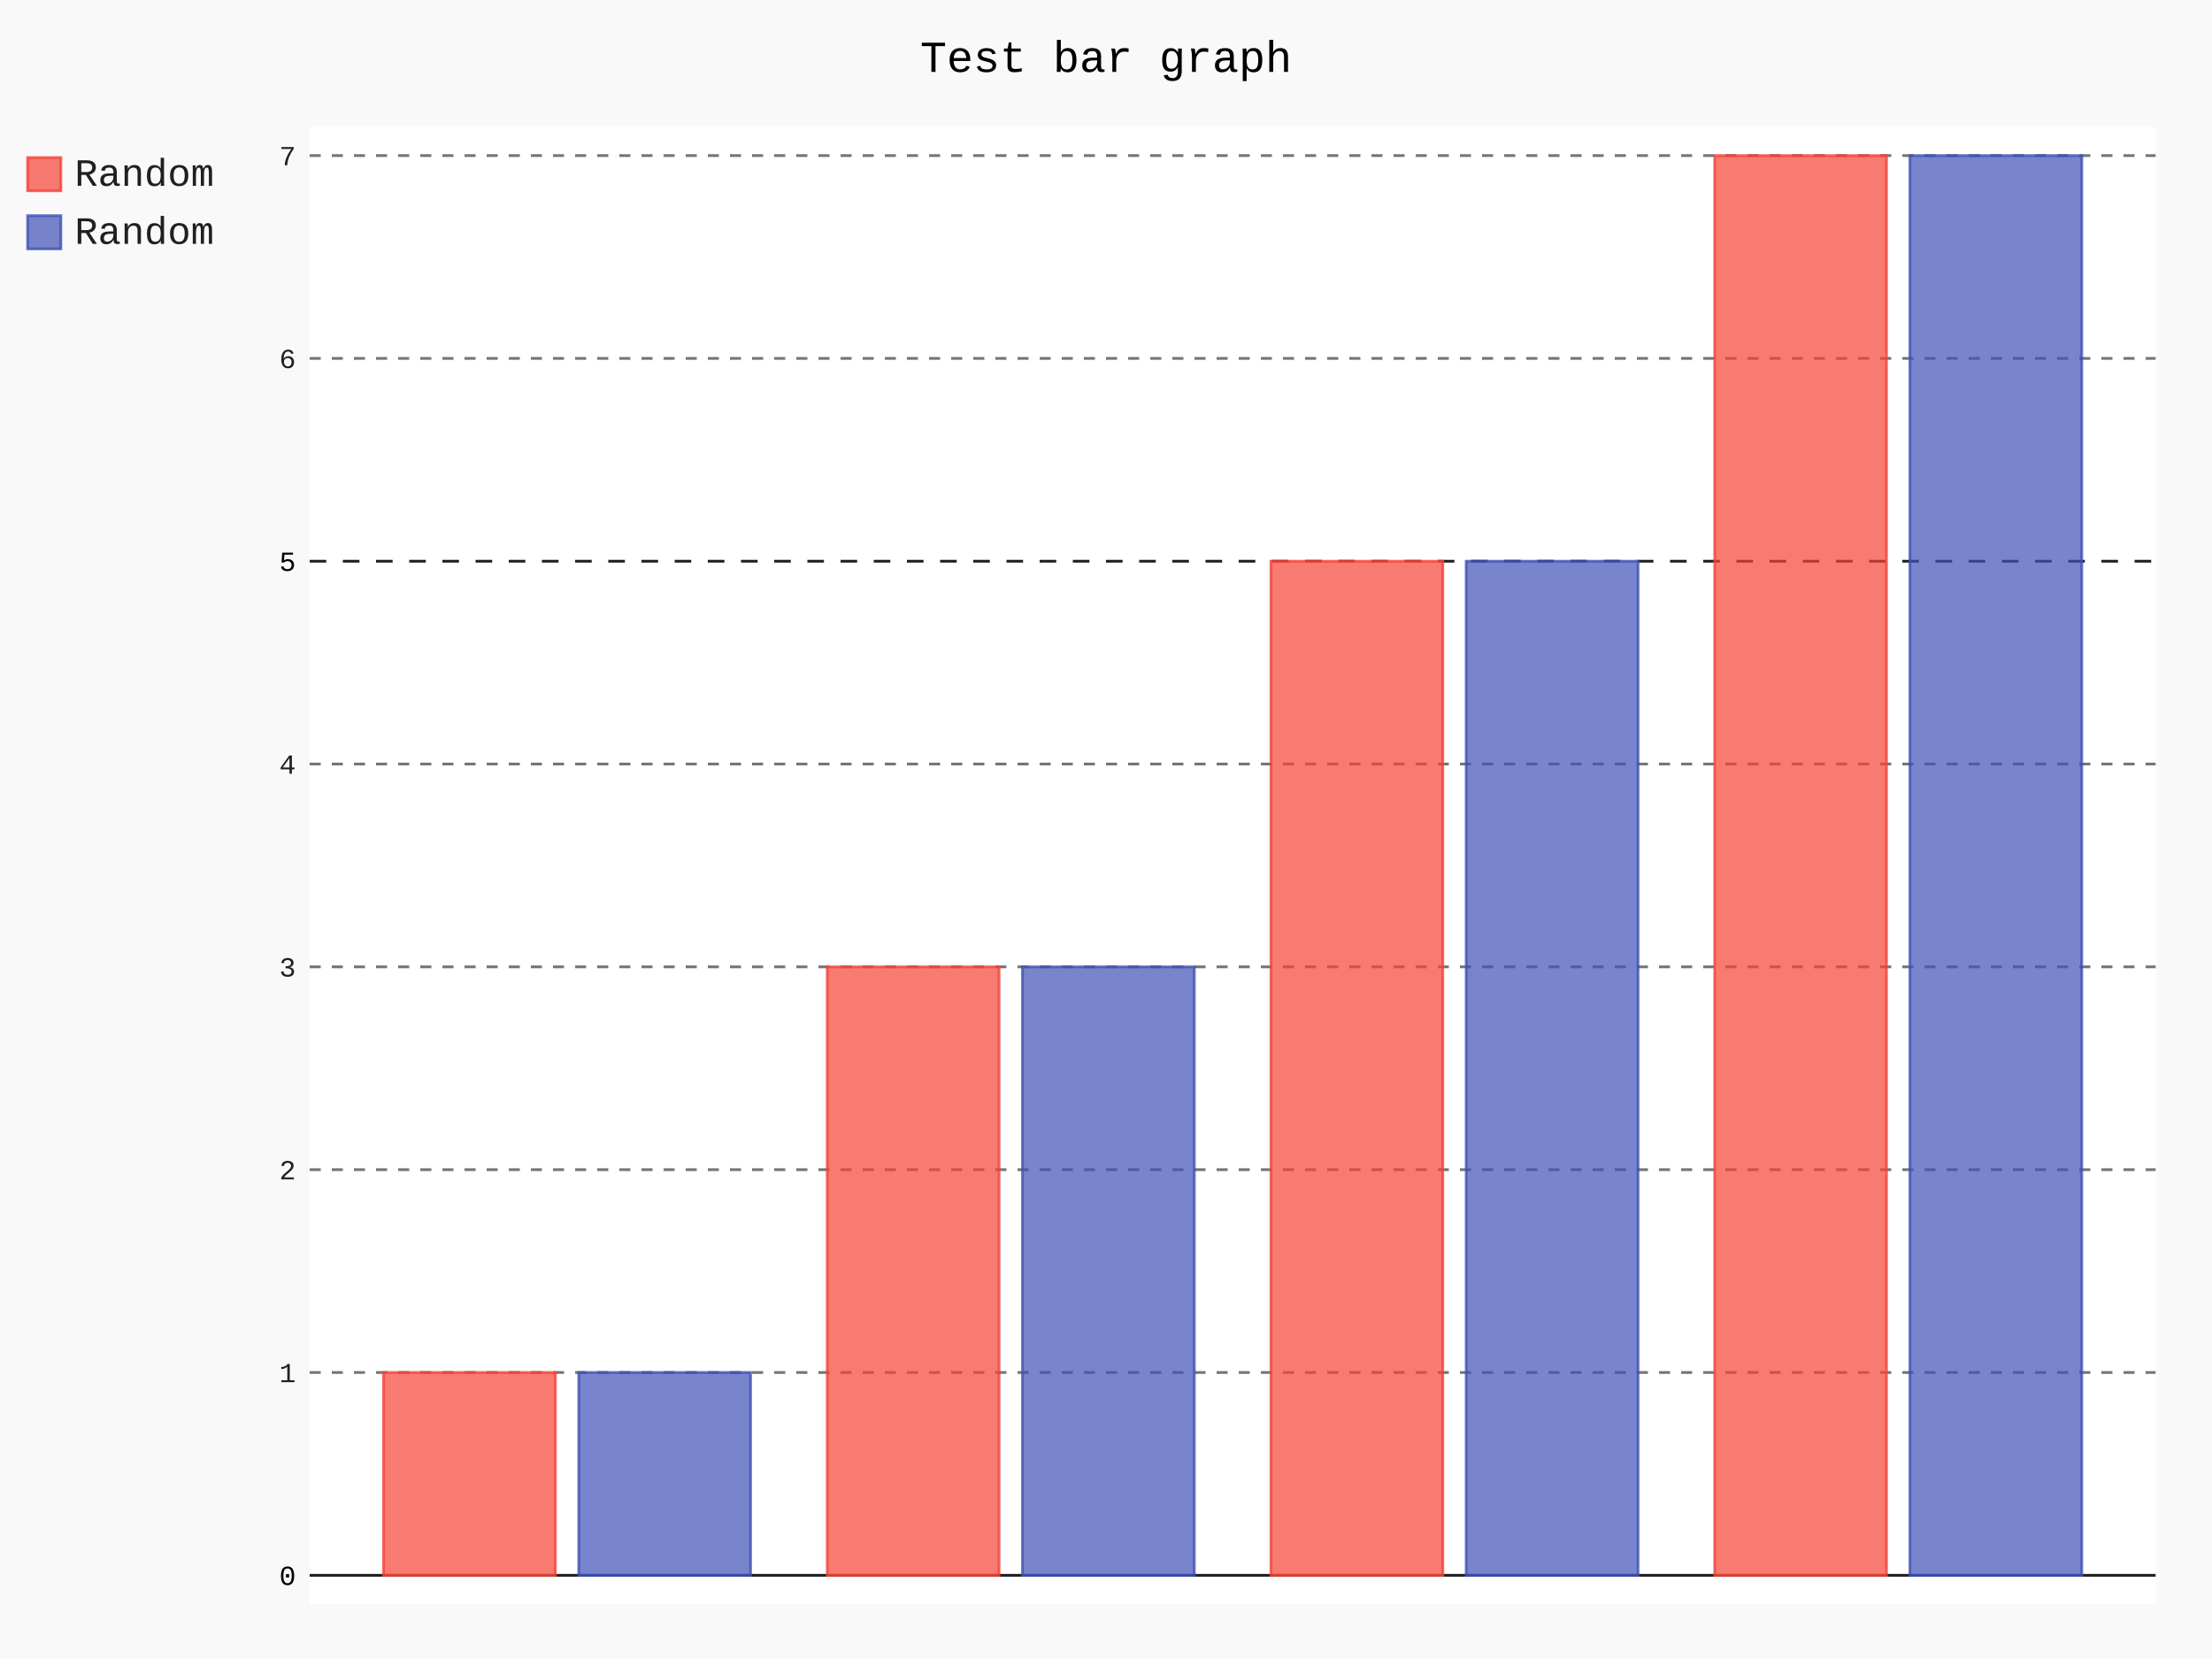
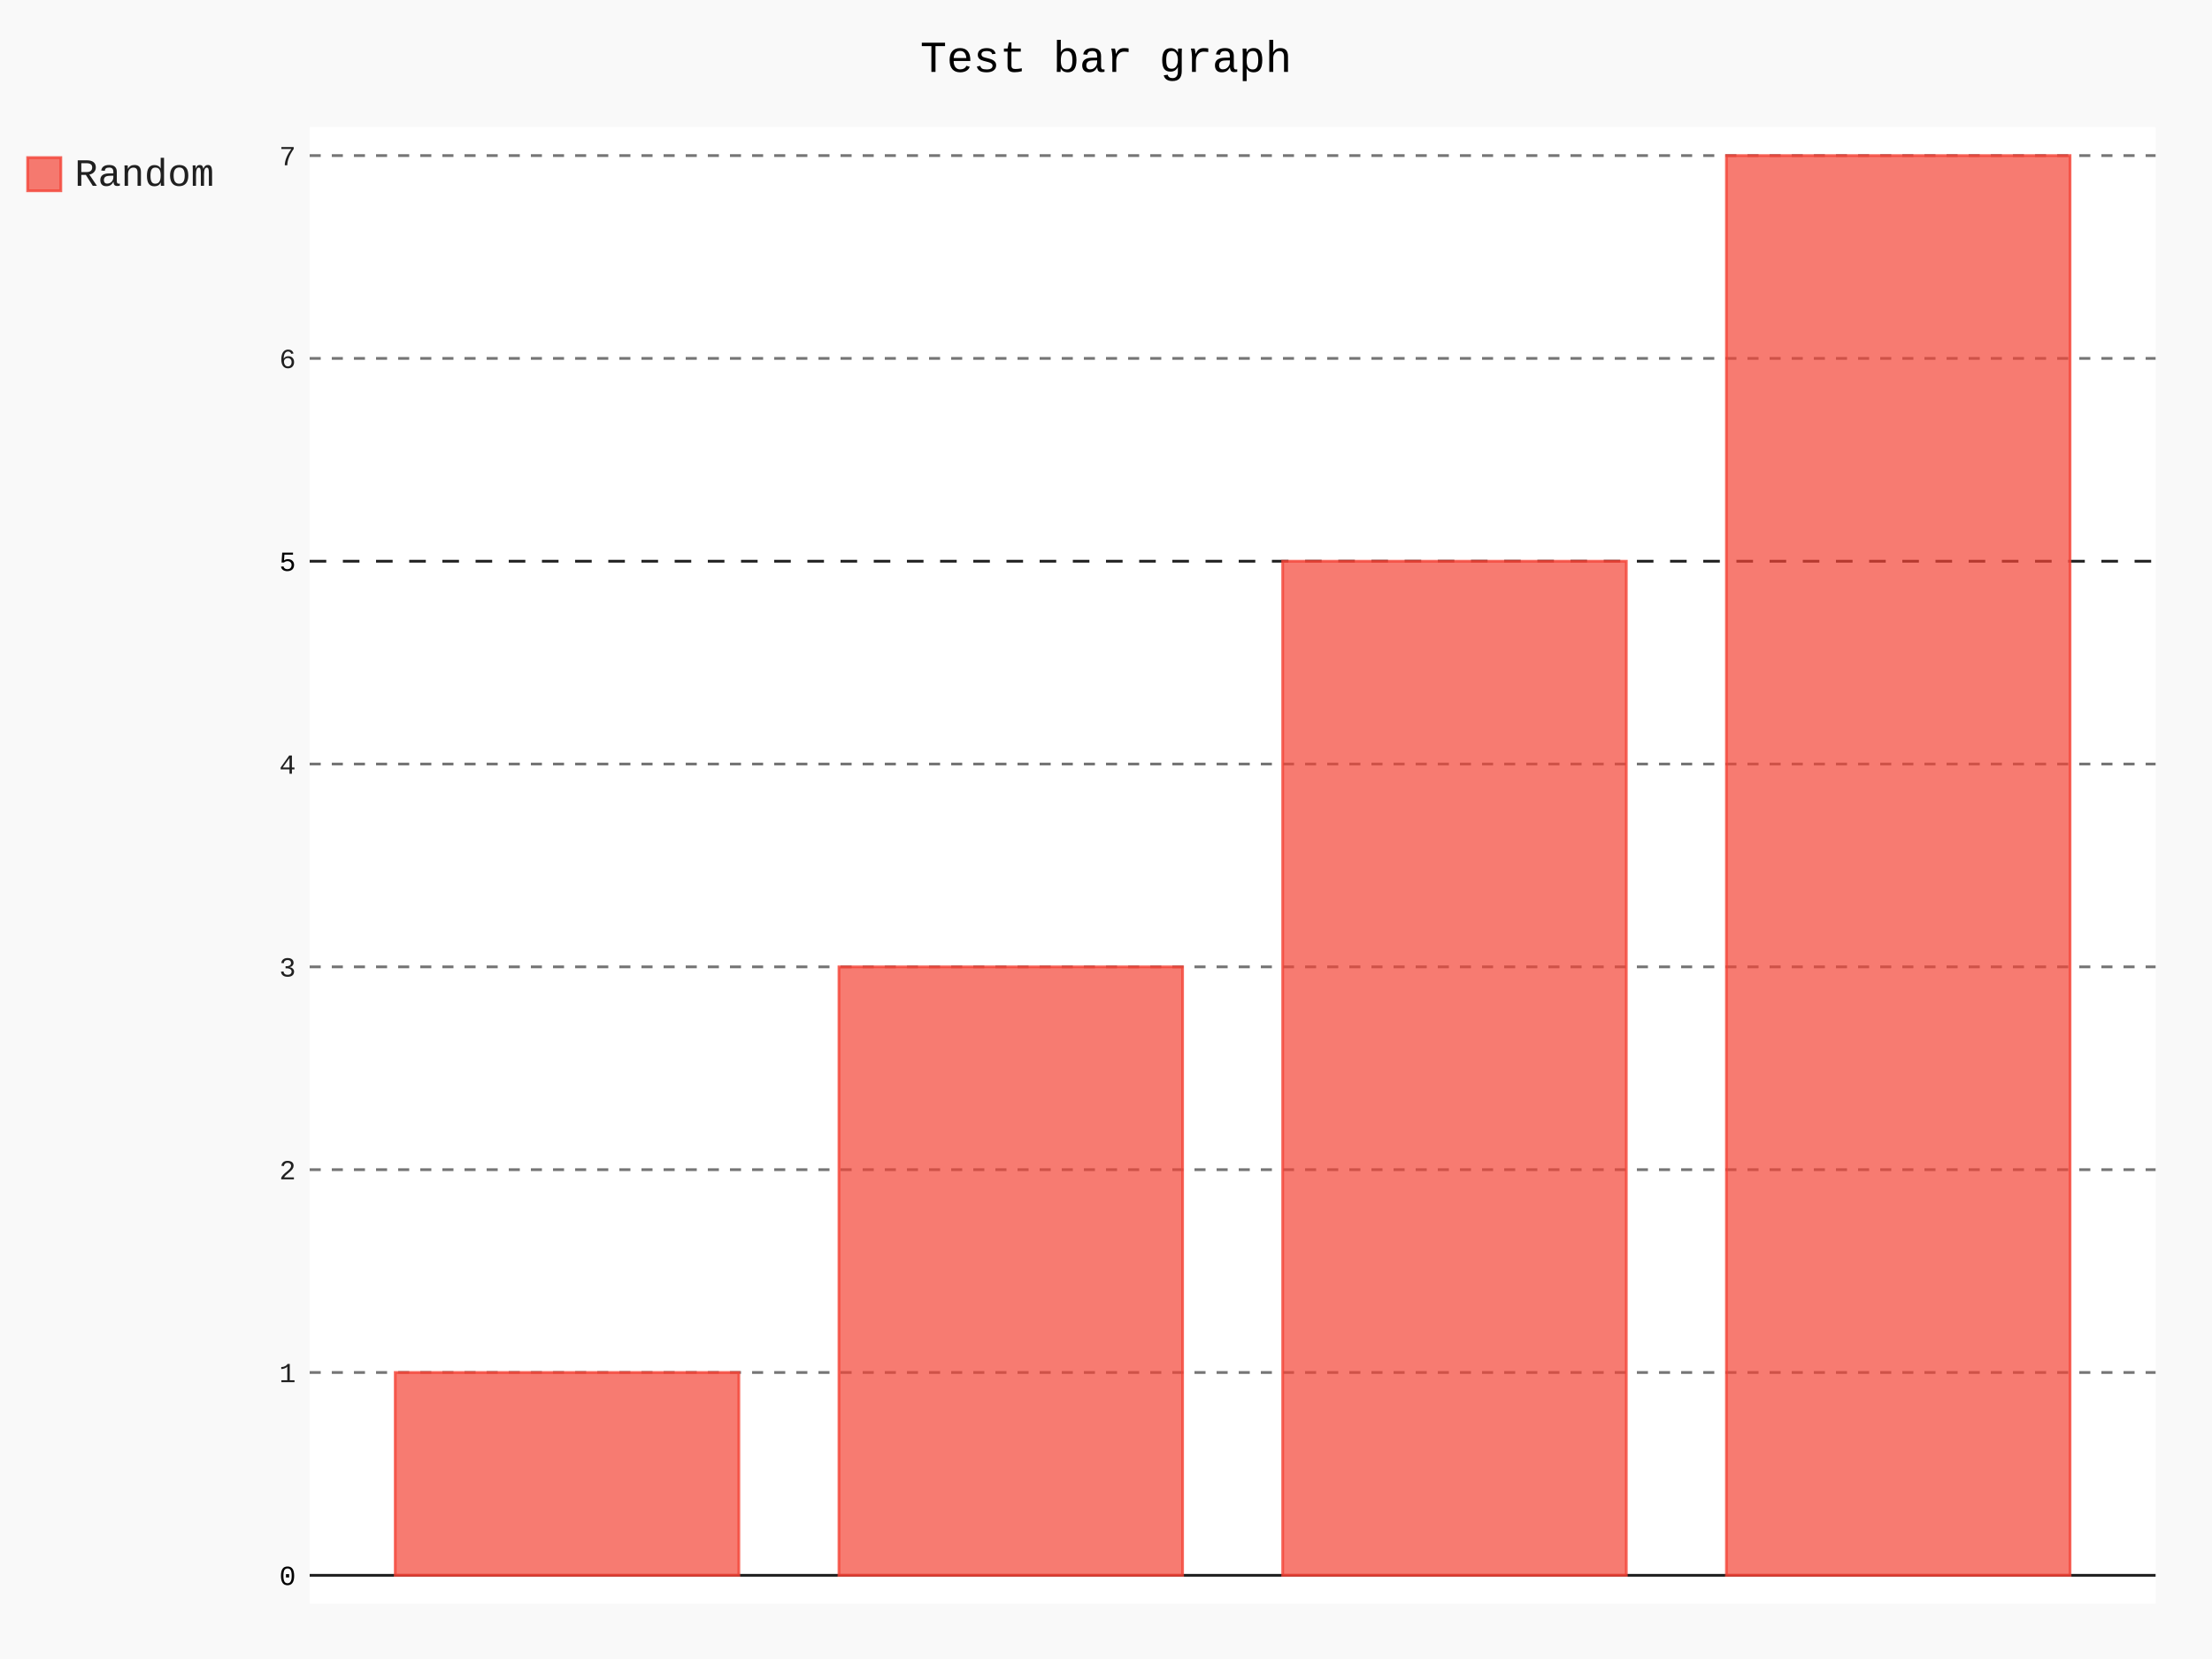
- <svg xmlns="http://www.w3.org/2000/svg" class="pygal-chart" id="chart-30ae20da-0434-4481-a507-2449f73b283a" viewBox="0 0 800 600">
+ <svg xmlns="http://www.w3.org/2000/svg" class="pygal-chart" id="chart-934a868a-8ff4-4609-b350-69d5379ca895" viewBox="0 0 800 600">
  <defs>
-     <style type="text/css">#chart-30ae20da-0434-4481-a507-2449f73b283a{-webkit-user-select:none;-webkit-font-smoothing:antialiased;font-family:Consolas,"Liberation Mono",Menlo,Courier,monospace}#chart-30ae20da-0434-4481-a507-2449f73b283a .title{font-family:Consolas,"Liberation Mono",Menlo,Courier,monospace;font-size:16px}#chart-30ae20da-0434-4481-a507-2449f73b283a .legends .legend text{font-family:Consolas,"Liberation Mono",Menlo,Courier,monospace;font-size:14px}#chart-30ae20da-0434-4481-a507-2449f73b283a .axis text{font-family:Consolas,"Liberation Mono",Menlo,Courier,monospace;font-size:10px}#chart-30ae20da-0434-4481-a507-2449f73b283a .axis text.major{font-family:Consolas,"Liberation Mono",Menlo,Courier,monospace;font-size:10px}#chart-30ae20da-0434-4481-a507-2449f73b283a .text-overlay text.value{font-family:Consolas,"Liberation Mono",Menlo,Courier,monospace;font-size:16px}#chart-30ae20da-0434-4481-a507-2449f73b283a .text-overlay text.label{font-family:Consolas,"Liberation Mono",Menlo,Courier,monospace;font-size:10px}#chart-30ae20da-0434-4481-a507-2449f73b283a .tooltip{font-family:Consolas,"Liberation Mono",Menlo,Courier,monospace;font-size:14px}#chart-30ae20da-0434-4481-a507-2449f73b283a text.no_data{font-family:Consolas,"Liberation Mono",Menlo,Courier,monospace;font-size:64px}
- #chart-30ae20da-0434-4481-a507-2449f73b283a{background-color:rgba(249,249,249,1)}#chart-30ae20da-0434-4481-a507-2449f73b283a path,#chart-30ae20da-0434-4481-a507-2449f73b283a line,#chart-30ae20da-0434-4481-a507-2449f73b283a rect,#chart-30ae20da-0434-4481-a507-2449f73b283a circle{-webkit-transition:150ms;-moz-transition:150ms;transition:150ms}#chart-30ae20da-0434-4481-a507-2449f73b283a .graph &gt; .background{fill:rgba(249,249,249,1)}#chart-30ae20da-0434-4481-a507-2449f73b283a .plot &gt; .background{fill:rgba(255,255,255,1)}#chart-30ae20da-0434-4481-a507-2449f73b283a .graph{fill:rgba(0,0,0,.87)}#chart-30ae20da-0434-4481-a507-2449f73b283a text.no_data{fill:rgba(0,0,0,1)}#chart-30ae20da-0434-4481-a507-2449f73b283a .title{fill:rgba(0,0,0,1)}#chart-30ae20da-0434-4481-a507-2449f73b283a .legends .legend text{fill:rgba(0,0,0,.87)}#chart-30ae20da-0434-4481-a507-2449f73b283a .legends .legend:hover text{fill:rgba(0,0,0,1)}#chart-30ae20da-0434-4481-a507-2449f73b283a .axis .line{stroke:rgba(0,0,0,1)}#chart-30ae20da-0434-4481-a507-2449f73b283a .axis .guide.line{stroke:rgba(0,0,0,.54)}#chart-30ae20da-0434-4481-a507-2449f73b283a .axis .major.line{stroke:rgba(0,0,0,.87)}#chart-30ae20da-0434-4481-a507-2449f73b283a .axis text.major{fill:rgba(0,0,0,1)}#chart-30ae20da-0434-4481-a507-2449f73b283a .axis.y .guides:hover .guide.line,#chart-30ae20da-0434-4481-a507-2449f73b283a .line-graph .axis.x .guides:hover .guide.line,#chart-30ae20da-0434-4481-a507-2449f73b283a .stackedline-graph .axis.x .guides:hover .guide.line,#chart-30ae20da-0434-4481-a507-2449f73b283a .xy-graph .axis.x .guides:hover .guide.line{stroke:rgba(0,0,0,1)}#chart-30ae20da-0434-4481-a507-2449f73b283a .axis .guides:hover text{fill:rgba(0,0,0,1)}#chart-30ae20da-0434-4481-a507-2449f73b283a .reactive{fill-opacity:.7;stroke-opacity:.8}#chart-30ae20da-0434-4481-a507-2449f73b283a .ci{stroke:rgba(0,0,0,.87)}#chart-30ae20da-0434-4481-a507-2449f73b283a .reactive.active,#chart-30ae20da-0434-4481-a507-2449f73b283a .active .reactive{fill-opacity:.8;stroke-opacity:.9;stroke-width:4}#chart-30ae20da-0434-4481-a507-2449f73b283a .ci .reactive.active{stroke-width:1.5}#chart-30ae20da-0434-4481-a507-2449f73b283a .series text{fill:rgba(0,0,0,1)}#chart-30ae20da-0434-4481-a507-2449f73b283a .tooltip rect{fill:rgba(255,255,255,1);stroke:rgba(0,0,0,1);-webkit-transition:opacity 150ms;-moz-transition:opacity 150ms;transition:opacity 150ms}#chart-30ae20da-0434-4481-a507-2449f73b283a .tooltip .label{fill:rgba(0,0,0,.87)}#chart-30ae20da-0434-4481-a507-2449f73b283a .tooltip .label{fill:rgba(0,0,0,.87)}#chart-30ae20da-0434-4481-a507-2449f73b283a .tooltip .legend{font-size:.8em;fill:rgba(0,0,0,.54)}#chart-30ae20da-0434-4481-a507-2449f73b283a .tooltip .x_label{font-size:.6em;fill:rgba(0,0,0,1)}#chart-30ae20da-0434-4481-a507-2449f73b283a .tooltip .xlink{font-size:.5em;text-decoration:underline}#chart-30ae20da-0434-4481-a507-2449f73b283a .tooltip .value{font-size:1.5em}#chart-30ae20da-0434-4481-a507-2449f73b283a .bound{font-size:.5em}#chart-30ae20da-0434-4481-a507-2449f73b283a .max-value{font-size:.75em;fill:rgba(0,0,0,.54)}#chart-30ae20da-0434-4481-a507-2449f73b283a .map-element{fill:rgba(255,255,255,1);stroke:rgba(0,0,0,.54) !important}#chart-30ae20da-0434-4481-a507-2449f73b283a .map-element .reactive{fill-opacity:inherit;stroke-opacity:inherit}#chart-30ae20da-0434-4481-a507-2449f73b283a .color-0,#chart-30ae20da-0434-4481-a507-2449f73b283a .color-0 a:visited{stroke:#F44336;fill:#F44336}#chart-30ae20da-0434-4481-a507-2449f73b283a .color-1,#chart-30ae20da-0434-4481-a507-2449f73b283a .color-1 a:visited{stroke:#3F51B5;fill:#3F51B5}#chart-30ae20da-0434-4481-a507-2449f73b283a .text-overlay .color-0 text{fill:black}#chart-30ae20da-0434-4481-a507-2449f73b283a .text-overlay .color-1 text{fill:black}
- #chart-30ae20da-0434-4481-a507-2449f73b283a text.no_data{text-anchor:middle}#chart-30ae20da-0434-4481-a507-2449f73b283a .guide.line{fill:none}#chart-30ae20da-0434-4481-a507-2449f73b283a .centered{text-anchor:middle}#chart-30ae20da-0434-4481-a507-2449f73b283a .title{text-anchor:middle}#chart-30ae20da-0434-4481-a507-2449f73b283a .legends .legend text{fill-opacity:1}#chart-30ae20da-0434-4481-a507-2449f73b283a .axis.x text{text-anchor:middle}#chart-30ae20da-0434-4481-a507-2449f73b283a .axis.x:not(.web) text[transform]{text-anchor:start}#chart-30ae20da-0434-4481-a507-2449f73b283a .axis.x:not(.web) text[transform].backwards{text-anchor:end}#chart-30ae20da-0434-4481-a507-2449f73b283a .axis.y text{text-anchor:end}#chart-30ae20da-0434-4481-a507-2449f73b283a .axis.y text[transform].backwards{text-anchor:start}#chart-30ae20da-0434-4481-a507-2449f73b283a .axis.y2 text{text-anchor:start}#chart-30ae20da-0434-4481-a507-2449f73b283a .axis.y2 text[transform].backwards{text-anchor:end}#chart-30ae20da-0434-4481-a507-2449f73b283a .axis .guide.line{stroke-dasharray:4,4}#chart-30ae20da-0434-4481-a507-2449f73b283a .axis .major.guide.line{stroke-dasharray:6,6}#chart-30ae20da-0434-4481-a507-2449f73b283a .horizontal .axis.y .guide.line,#chart-30ae20da-0434-4481-a507-2449f73b283a .horizontal .axis.y2 .guide.line,#chart-30ae20da-0434-4481-a507-2449f73b283a .vertical .axis.x .guide.line{opacity:0}#chart-30ae20da-0434-4481-a507-2449f73b283a .horizontal .axis.always_show .guide.line,#chart-30ae20da-0434-4481-a507-2449f73b283a .vertical .axis.always_show .guide.line{opacity:1 !important}#chart-30ae20da-0434-4481-a507-2449f73b283a .axis.y .guides:hover .guide.line,#chart-30ae20da-0434-4481-a507-2449f73b283a .axis.y2 .guides:hover .guide.line,#chart-30ae20da-0434-4481-a507-2449f73b283a .axis.x .guides:hover .guide.line{opacity:1}#chart-30ae20da-0434-4481-a507-2449f73b283a .axis .guides:hover text{opacity:1}#chart-30ae20da-0434-4481-a507-2449f73b283a .nofill{fill:none}#chart-30ae20da-0434-4481-a507-2449f73b283a .subtle-fill{fill-opacity:.2}#chart-30ae20da-0434-4481-a507-2449f73b283a .dot{stroke-width:1px;fill-opacity:1}#chart-30ae20da-0434-4481-a507-2449f73b283a .dot.active{stroke-width:5px}#chart-30ae20da-0434-4481-a507-2449f73b283a .dot.negative{fill:transparent}#chart-30ae20da-0434-4481-a507-2449f73b283a text,#chart-30ae20da-0434-4481-a507-2449f73b283a tspan{stroke:none !important}#chart-30ae20da-0434-4481-a507-2449f73b283a .series text.active{opacity:1}#chart-30ae20da-0434-4481-a507-2449f73b283a .tooltip rect{fill-opacity:.95;stroke-width:.5}#chart-30ae20da-0434-4481-a507-2449f73b283a .tooltip text{fill-opacity:1}#chart-30ae20da-0434-4481-a507-2449f73b283a .showable{visibility:hidden}#chart-30ae20da-0434-4481-a507-2449f73b283a .showable.shown{visibility:visible}#chart-30ae20da-0434-4481-a507-2449f73b283a .gauge-background{fill:rgba(229,229,229,1);stroke:none}#chart-30ae20da-0434-4481-a507-2449f73b283a .bg-lines{stroke:rgba(249,249,249,1);stroke-width:2px}</style>
+     <style type="text/css">#chart-934a868a-8ff4-4609-b350-69d5379ca895{-webkit-user-select:none;-webkit-font-smoothing:antialiased;font-family:Consolas,"Liberation Mono",Menlo,Courier,monospace}#chart-934a868a-8ff4-4609-b350-69d5379ca895 .title{font-family:Consolas,"Liberation Mono",Menlo,Courier,monospace;font-size:16px}#chart-934a868a-8ff4-4609-b350-69d5379ca895 .legends .legend text{font-family:Consolas,"Liberation Mono",Menlo,Courier,monospace;font-size:14px}#chart-934a868a-8ff4-4609-b350-69d5379ca895 .axis text{font-family:Consolas,"Liberation Mono",Menlo,Courier,monospace;font-size:10px}#chart-934a868a-8ff4-4609-b350-69d5379ca895 .axis text.major{font-family:Consolas,"Liberation Mono",Menlo,Courier,monospace;font-size:10px}#chart-934a868a-8ff4-4609-b350-69d5379ca895 .text-overlay text.value{font-family:Consolas,"Liberation Mono",Menlo,Courier,monospace;font-size:16px}#chart-934a868a-8ff4-4609-b350-69d5379ca895 .text-overlay text.label{font-family:Consolas,"Liberation Mono",Menlo,Courier,monospace;font-size:10px}#chart-934a868a-8ff4-4609-b350-69d5379ca895 .tooltip{font-family:Consolas,"Liberation Mono",Menlo,Courier,monospace;font-size:14px}#chart-934a868a-8ff4-4609-b350-69d5379ca895 text.no_data{font-family:Consolas,"Liberation Mono",Menlo,Courier,monospace;font-size:64px}
+ #chart-934a868a-8ff4-4609-b350-69d5379ca895{background-color:rgba(249,249,249,1)}#chart-934a868a-8ff4-4609-b350-69d5379ca895 path,#chart-934a868a-8ff4-4609-b350-69d5379ca895 line,#chart-934a868a-8ff4-4609-b350-69d5379ca895 rect,#chart-934a868a-8ff4-4609-b350-69d5379ca895 circle{-webkit-transition:150ms;-moz-transition:150ms;transition:150ms}#chart-934a868a-8ff4-4609-b350-69d5379ca895 .graph &gt; .background{fill:rgba(249,249,249,1)}#chart-934a868a-8ff4-4609-b350-69d5379ca895 .plot &gt; .background{fill:rgba(255,255,255,1)}#chart-934a868a-8ff4-4609-b350-69d5379ca895 .graph{fill:rgba(0,0,0,.87)}#chart-934a868a-8ff4-4609-b350-69d5379ca895 text.no_data{fill:rgba(0,0,0,1)}#chart-934a868a-8ff4-4609-b350-69d5379ca895 .title{fill:rgba(0,0,0,1)}#chart-934a868a-8ff4-4609-b350-69d5379ca895 .legends .legend text{fill:rgba(0,0,0,.87)}#chart-934a868a-8ff4-4609-b350-69d5379ca895 .legends .legend:hover text{fill:rgba(0,0,0,1)}#chart-934a868a-8ff4-4609-b350-69d5379ca895 .axis .line{stroke:rgba(0,0,0,1)}#chart-934a868a-8ff4-4609-b350-69d5379ca895 .axis .guide.line{stroke:rgba(0,0,0,.54)}#chart-934a868a-8ff4-4609-b350-69d5379ca895 .axis .major.line{stroke:rgba(0,0,0,.87)}#chart-934a868a-8ff4-4609-b350-69d5379ca895 .axis text.major{fill:rgba(0,0,0,1)}#chart-934a868a-8ff4-4609-b350-69d5379ca895 .axis.y .guides:hover .guide.line,#chart-934a868a-8ff4-4609-b350-69d5379ca895 .line-graph .axis.x .guides:hover .guide.line,#chart-934a868a-8ff4-4609-b350-69d5379ca895 .stackedline-graph .axis.x .guides:hover .guide.line,#chart-934a868a-8ff4-4609-b350-69d5379ca895 .xy-graph .axis.x .guides:hover .guide.line{stroke:rgba(0,0,0,1)}#chart-934a868a-8ff4-4609-b350-69d5379ca895 .axis .guides:hover text{fill:rgba(0,0,0,1)}#chart-934a868a-8ff4-4609-b350-69d5379ca895 .reactive{fill-opacity:.7;stroke-opacity:.8}#chart-934a868a-8ff4-4609-b350-69d5379ca895 .ci{stroke:rgba(0,0,0,.87)}#chart-934a868a-8ff4-4609-b350-69d5379ca895 .reactive.active,#chart-934a868a-8ff4-4609-b350-69d5379ca895 .active .reactive{fill-opacity:.8;stroke-opacity:.9;stroke-width:4}#chart-934a868a-8ff4-4609-b350-69d5379ca895 .ci .reactive.active{stroke-width:1.5}#chart-934a868a-8ff4-4609-b350-69d5379ca895 .series text{fill:rgba(0,0,0,1)}#chart-934a868a-8ff4-4609-b350-69d5379ca895 .tooltip rect{fill:rgba(255,255,255,1);stroke:rgba(0,0,0,1);-webkit-transition:opacity 150ms;-moz-transition:opacity 150ms;transition:opacity 150ms}#chart-934a868a-8ff4-4609-b350-69d5379ca895 .tooltip .label{fill:rgba(0,0,0,.87)}#chart-934a868a-8ff4-4609-b350-69d5379ca895 .tooltip .label{fill:rgba(0,0,0,.87)}#chart-934a868a-8ff4-4609-b350-69d5379ca895 .tooltip .legend{font-size:.8em;fill:rgba(0,0,0,.54)}#chart-934a868a-8ff4-4609-b350-69d5379ca895 .tooltip .x_label{font-size:.6em;fill:rgba(0,0,0,1)}#chart-934a868a-8ff4-4609-b350-69d5379ca895 .tooltip .xlink{font-size:.5em;text-decoration:underline}#chart-934a868a-8ff4-4609-b350-69d5379ca895 .tooltip .value{font-size:1.5em}#chart-934a868a-8ff4-4609-b350-69d5379ca895 .bound{font-size:.5em}#chart-934a868a-8ff4-4609-b350-69d5379ca895 .max-value{font-size:.75em;fill:rgba(0,0,0,.54)}#chart-934a868a-8ff4-4609-b350-69d5379ca895 .map-element{fill:rgba(255,255,255,1);stroke:rgba(0,0,0,.54) !important}#chart-934a868a-8ff4-4609-b350-69d5379ca895 .map-element .reactive{fill-opacity:inherit;stroke-opacity:inherit}#chart-934a868a-8ff4-4609-b350-69d5379ca895 .color-0,#chart-934a868a-8ff4-4609-b350-69d5379ca895 .color-0 a:visited{stroke:#F44336;fill:#F44336}#chart-934a868a-8ff4-4609-b350-69d5379ca895 .text-overlay .color-0 text{fill:black}
+ #chart-934a868a-8ff4-4609-b350-69d5379ca895 text.no_data{text-anchor:middle}#chart-934a868a-8ff4-4609-b350-69d5379ca895 .guide.line{fill:none}#chart-934a868a-8ff4-4609-b350-69d5379ca895 .centered{text-anchor:middle}#chart-934a868a-8ff4-4609-b350-69d5379ca895 .title{text-anchor:middle}#chart-934a868a-8ff4-4609-b350-69d5379ca895 .legends .legend text{fill-opacity:1}#chart-934a868a-8ff4-4609-b350-69d5379ca895 .axis.x text{text-anchor:middle}#chart-934a868a-8ff4-4609-b350-69d5379ca895 .axis.x:not(.web) text[transform]{text-anchor:start}#chart-934a868a-8ff4-4609-b350-69d5379ca895 .axis.x:not(.web) text[transform].backwards{text-anchor:end}#chart-934a868a-8ff4-4609-b350-69d5379ca895 .axis.y text{text-anchor:end}#chart-934a868a-8ff4-4609-b350-69d5379ca895 .axis.y text[transform].backwards{text-anchor:start}#chart-934a868a-8ff4-4609-b350-69d5379ca895 .axis.y2 text{text-anchor:start}#chart-934a868a-8ff4-4609-b350-69d5379ca895 .axis.y2 text[transform].backwards{text-anchor:end}#chart-934a868a-8ff4-4609-b350-69d5379ca895 .axis .guide.line{stroke-dasharray:4,4}#chart-934a868a-8ff4-4609-b350-69d5379ca895 .axis .major.guide.line{stroke-dasharray:6,6}#chart-934a868a-8ff4-4609-b350-69d5379ca895 .horizontal .axis.y .guide.line,#chart-934a868a-8ff4-4609-b350-69d5379ca895 .horizontal .axis.y2 .guide.line,#chart-934a868a-8ff4-4609-b350-69d5379ca895 .vertical .axis.x .guide.line{opacity:0}#chart-934a868a-8ff4-4609-b350-69d5379ca895 .horizontal .axis.always_show .guide.line,#chart-934a868a-8ff4-4609-b350-69d5379ca895 .vertical .axis.always_show .guide.line{opacity:1 !important}#chart-934a868a-8ff4-4609-b350-69d5379ca895 .axis.y .guides:hover .guide.line,#chart-934a868a-8ff4-4609-b350-69d5379ca895 .axis.y2 .guides:hover .guide.line,#chart-934a868a-8ff4-4609-b350-69d5379ca895 .axis.x .guides:hover .guide.line{opacity:1}#chart-934a868a-8ff4-4609-b350-69d5379ca895 .axis .guides:hover text{opacity:1}#chart-934a868a-8ff4-4609-b350-69d5379ca895 .nofill{fill:none}#chart-934a868a-8ff4-4609-b350-69d5379ca895 .subtle-fill{fill-opacity:.2}#chart-934a868a-8ff4-4609-b350-69d5379ca895 .dot{stroke-width:1px;fill-opacity:1}#chart-934a868a-8ff4-4609-b350-69d5379ca895 .dot.active{stroke-width:5px}#chart-934a868a-8ff4-4609-b350-69d5379ca895 .dot.negative{fill:transparent}#chart-934a868a-8ff4-4609-b350-69d5379ca895 text,#chart-934a868a-8ff4-4609-b350-69d5379ca895 tspan{stroke:none !important}#chart-934a868a-8ff4-4609-b350-69d5379ca895 .series text.active{opacity:1}#chart-934a868a-8ff4-4609-b350-69d5379ca895 .tooltip rect{fill-opacity:.95;stroke-width:.5}#chart-934a868a-8ff4-4609-b350-69d5379ca895 .tooltip text{fill-opacity:1}#chart-934a868a-8ff4-4609-b350-69d5379ca895 .showable{visibility:hidden}#chart-934a868a-8ff4-4609-b350-69d5379ca895 .showable.shown{visibility:visible}#chart-934a868a-8ff4-4609-b350-69d5379ca895 .gauge-background{fill:rgba(229,229,229,1);stroke:none}#chart-934a868a-8ff4-4609-b350-69d5379ca895 .bg-lines{stroke:rgba(249,249,249,1);stroke-width:2px}</style>
  </defs>
  <g class="graph bar-graph vertical">
    <rect class="background" height="600" width="800" x="0" y="0" />
    <g class="plot" transform="translate(112, 46)">
      <rect class="background" height="534" width="667.6" x="0" y="0" />
      <g class="axis y always_show">
        <g class="guides">
          <path class="axis major line" d="M0 523.731 h667.6" />
          <text class="major" x="-5" y="527.231">0</text>
        </g>
        <g class="guides">
          <path class="guide line" d="M0 450.379 h667.6" />
          <text class="" x="-5" y="453.879">1</text>
        </g>
        <g class="guides">
          <path class="guide line" d="M0 377.027 h667.6" />
          <text class="" x="-5" y="380.527">2</text>
        </g>
        <g class="guides">
          <path class="guide line" d="M0 303.676 h667.6" />
          <text class="" x="-5" y="307.176">3</text>
        </g>
        <g class="guides">
          <path class="guide line" d="M0 230.324 h667.6" />
          <text class="" x="-5" y="233.824">4</text>
        </g>
        <g class="guides">
          <path class="major guide line" d="M0 156.973 h667.6" />
          <text class="major" x="-5" y="160.473">5</text>
        </g>
        <g class="guides">
          <path class="guide line" d="M0 83.621 h667.6" />
          <text class="" x="-5" y="87.121">6</text>
        </g>
        <g class="guides">
          <path class="guide line" d="M0 10.269 h667.6" />
          <text class="" x="-5" y="13.769">7</text>
        </g>
      </g>
      <g class="series serie-0 color-0">
        <g class="bars">
          <g class="bar">
-             <rect class="rect reactive tooltip-trigger" height="73.352" rx="0" ry="0" width="62.138" x="26.704" y="450.379" />
+             <rect class="rect reactive tooltip-trigger" height="73.352" rx="0" ry="0" width="124.276" x="30.941" y="450.379" />
          </g>
          <g class="bar">
-             <rect class="rect reactive tooltip-trigger" height="220.055" rx="0" ry="0" width="62.138" x="187.185" y="303.676" />
+             <rect class="rect reactive tooltip-trigger" height="220.055" rx="0" ry="0" width="124.276" x="191.421" y="303.676" />
          </g>
          <g class="bar">
-             <rect class="rect reactive tooltip-trigger" height="366.758" rx="0" ry="0" width="62.138" x="347.666" y="156.973" />
+             <rect class="rect reactive tooltip-trigger" height="366.758" rx="0" ry="0" width="124.276" x="351.902" y="156.973" />
          </g>
          <g class="bar">
-             <rect class="rect reactive tooltip-trigger" height="513.462" rx="0" ry="0" width="62.138" x="508.146" y="10.269" />
-           </g>
-         </g>
-       </g>
-       <g class="series serie-1 color-1">
-         <g class="bars">
-           <g class="bar">
-             <rect class="rect reactive tooltip-trigger" height="73.352" rx="0" ry="0" width="62.138" x="97.316" y="450.379" />
-           </g>
-           <g class="bar">
-             <rect class="rect reactive tooltip-trigger" height="220.055" rx="0" ry="0" width="62.138" x="257.796" y="303.676" />
-           </g>
-           <g class="bar">
-             <rect class="rect reactive tooltip-trigger" height="366.758" rx="0" ry="0" width="62.138" x="418.277" y="156.973" />
-           </g>
-           <g class="bar">
-             <rect class="rect reactive tooltip-trigger" height="513.462" rx="0" ry="0" width="62.138" x="578.758" y="10.269" />
+             <rect class="rect reactive tooltip-trigger" height="513.462" rx="0" ry="0" width="124.276" x="512.383" y="10.269" />
          </g>
        </g>
      </g>
    </g>
    <g class="titles">
      <text class="title plot_title" x="400.0" y="26">Test bar graph</text>
    </g>
    <g class="plot overlay" transform="translate(112, 46)">
      <g class="series serie-0 color-0" />
-       <g class="series serie-1 color-1" />
    </g>
    <g class="plot text-overlay" transform="translate(112, 46)">
      <g class="series serie-0 color-0" />
-       <g class="series serie-1 color-1" />
    </g>
    <g class="plot tooltip-overlay" transform="translate(112, 46)">
      <g class="tooltip" style="opacity: 0" transform="translate(0 0)">
        <rect class="tooltip-box" height="0" rx="0" ry="0" width="0" />
        <g class="text" />
      </g>
    </g>
    <g class="legends" transform="translate(10, 56)">
      <g class="legend reactive activate-serie" id="activate-serie-0">
        <rect class="color-0 reactive" height="12" width="12" x="0.0" y="1.0" />
        <text x="17.0" y="11.2">Random</text>
      </g>
-       <g class="legend reactive activate-serie" id="activate-serie-1">
-         <rect class="color-1 reactive" height="12" width="12" x="0.0" y="22.0" />
-         <text x="17.0" y="32.2">Random</text>
-       </g>
    </g>
    <g class="legends" transform="translate(790, 56)" />
  </g>
</svg>
